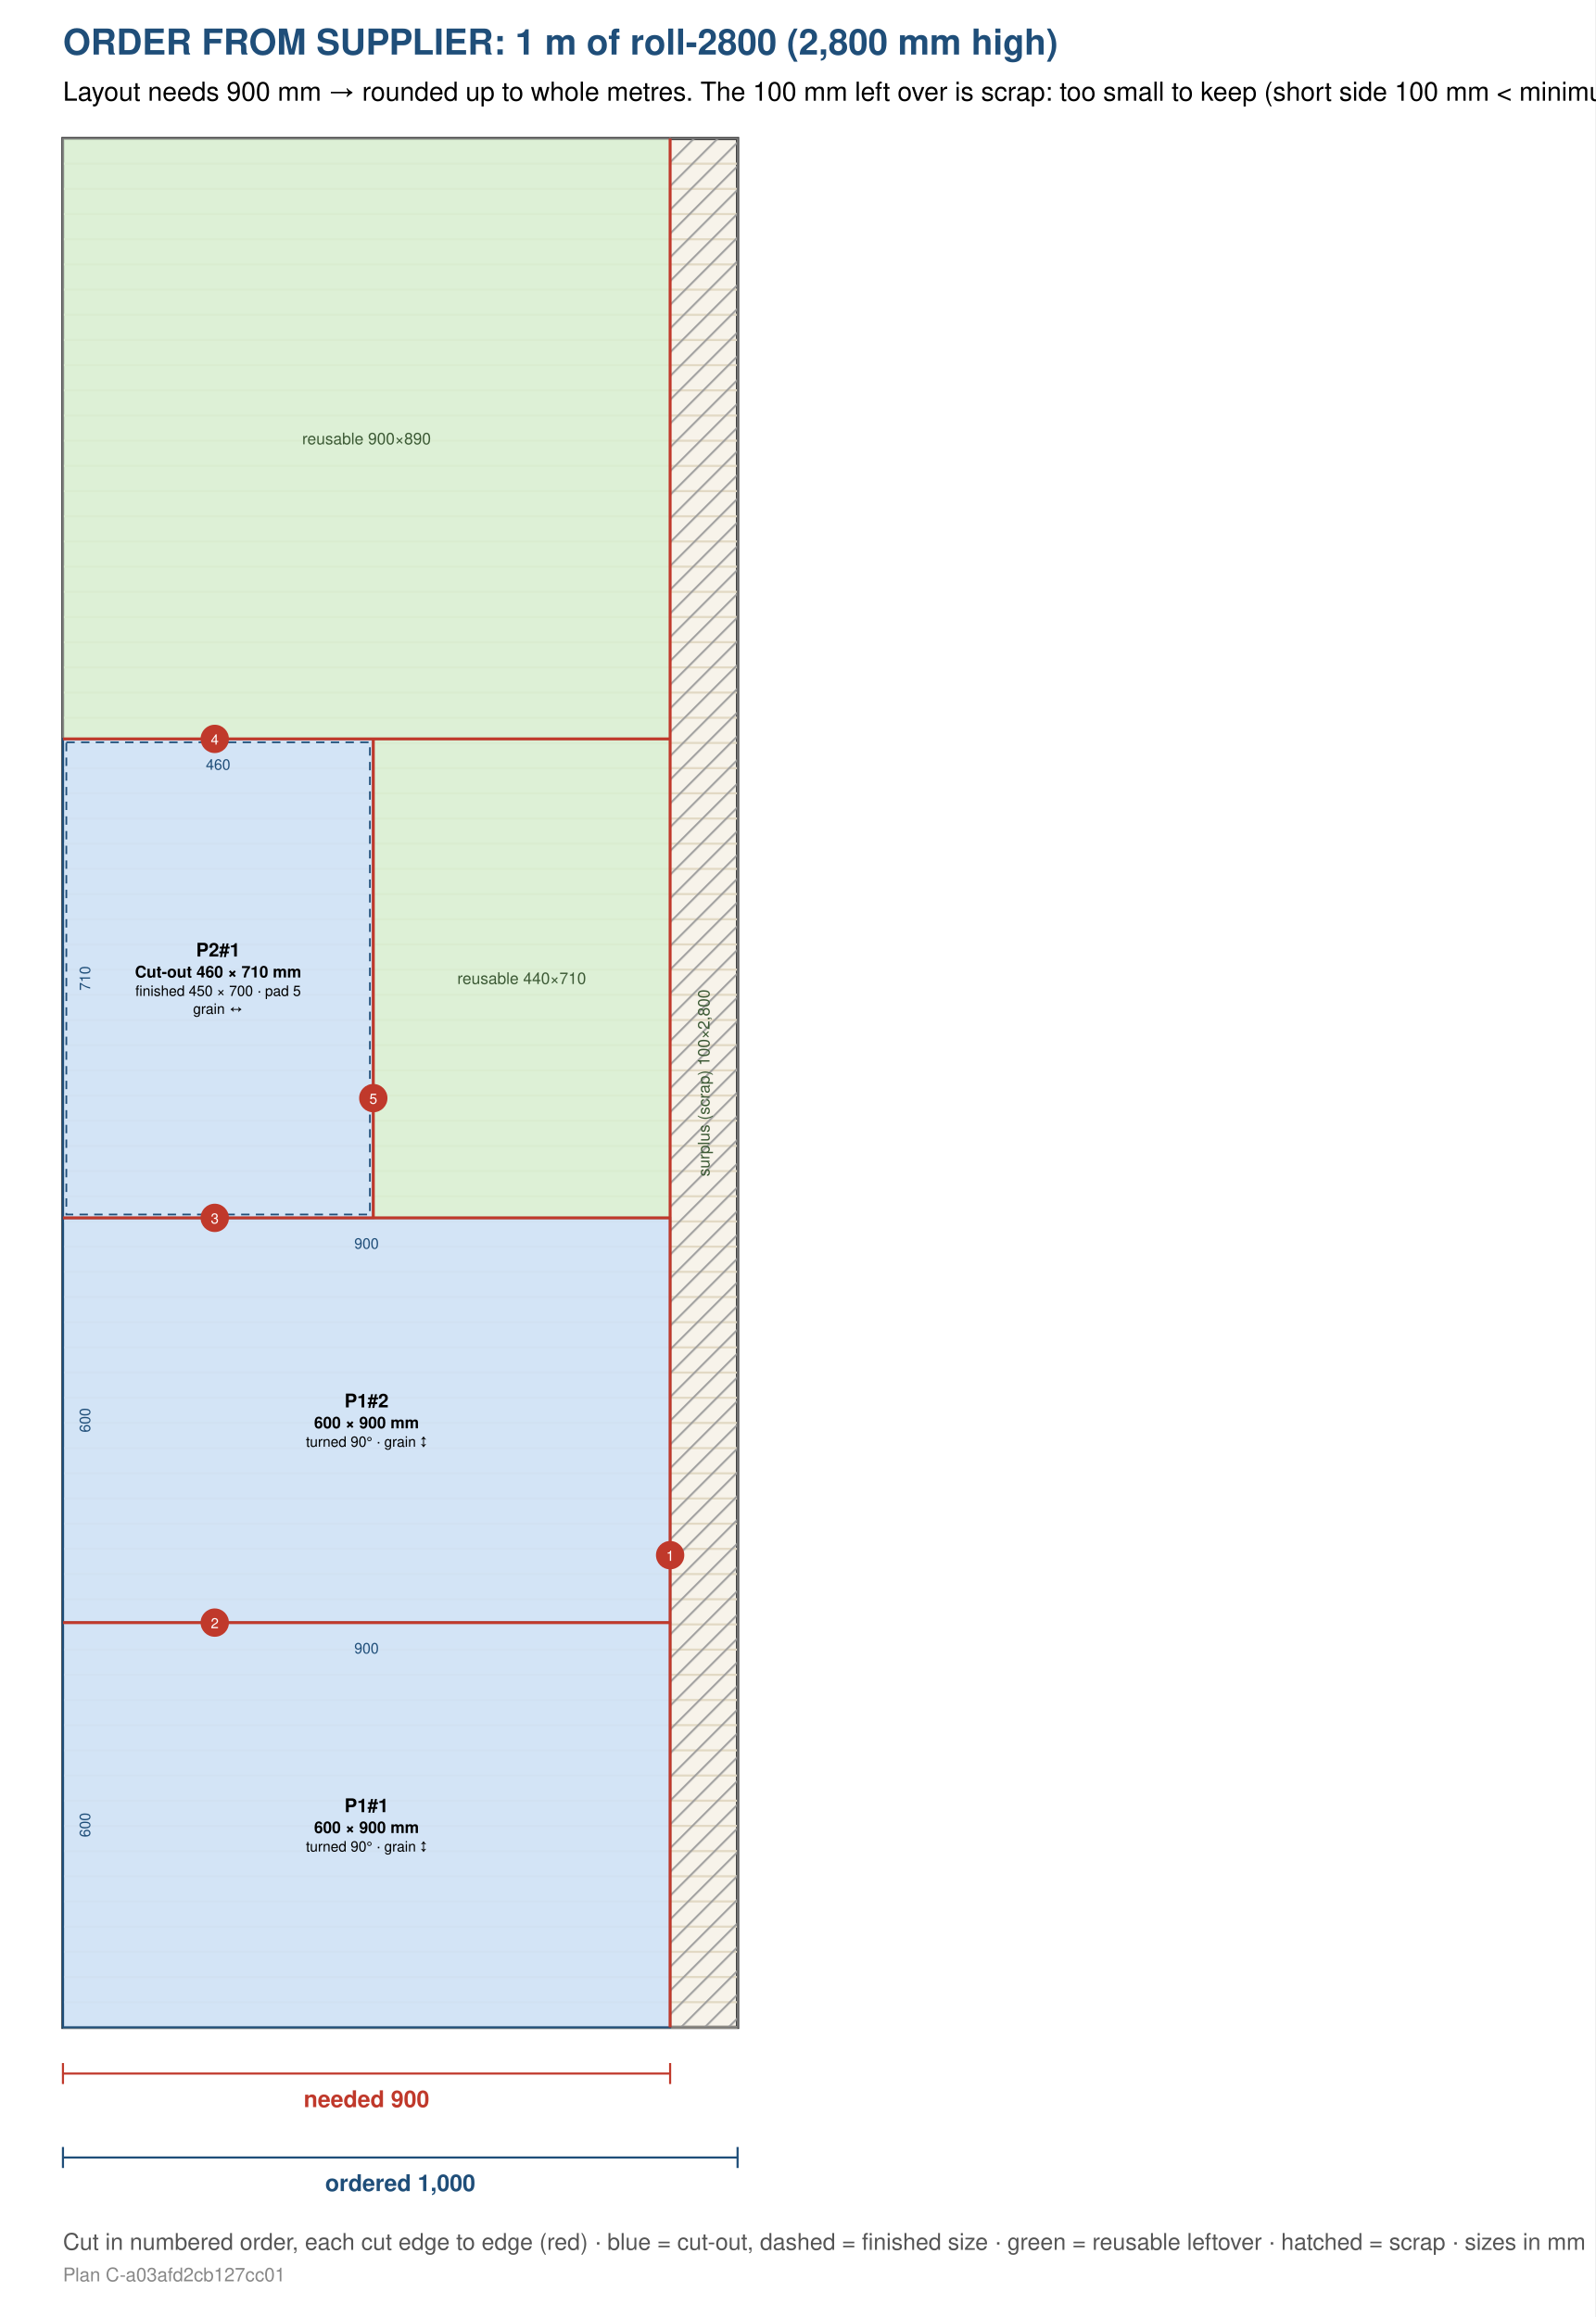
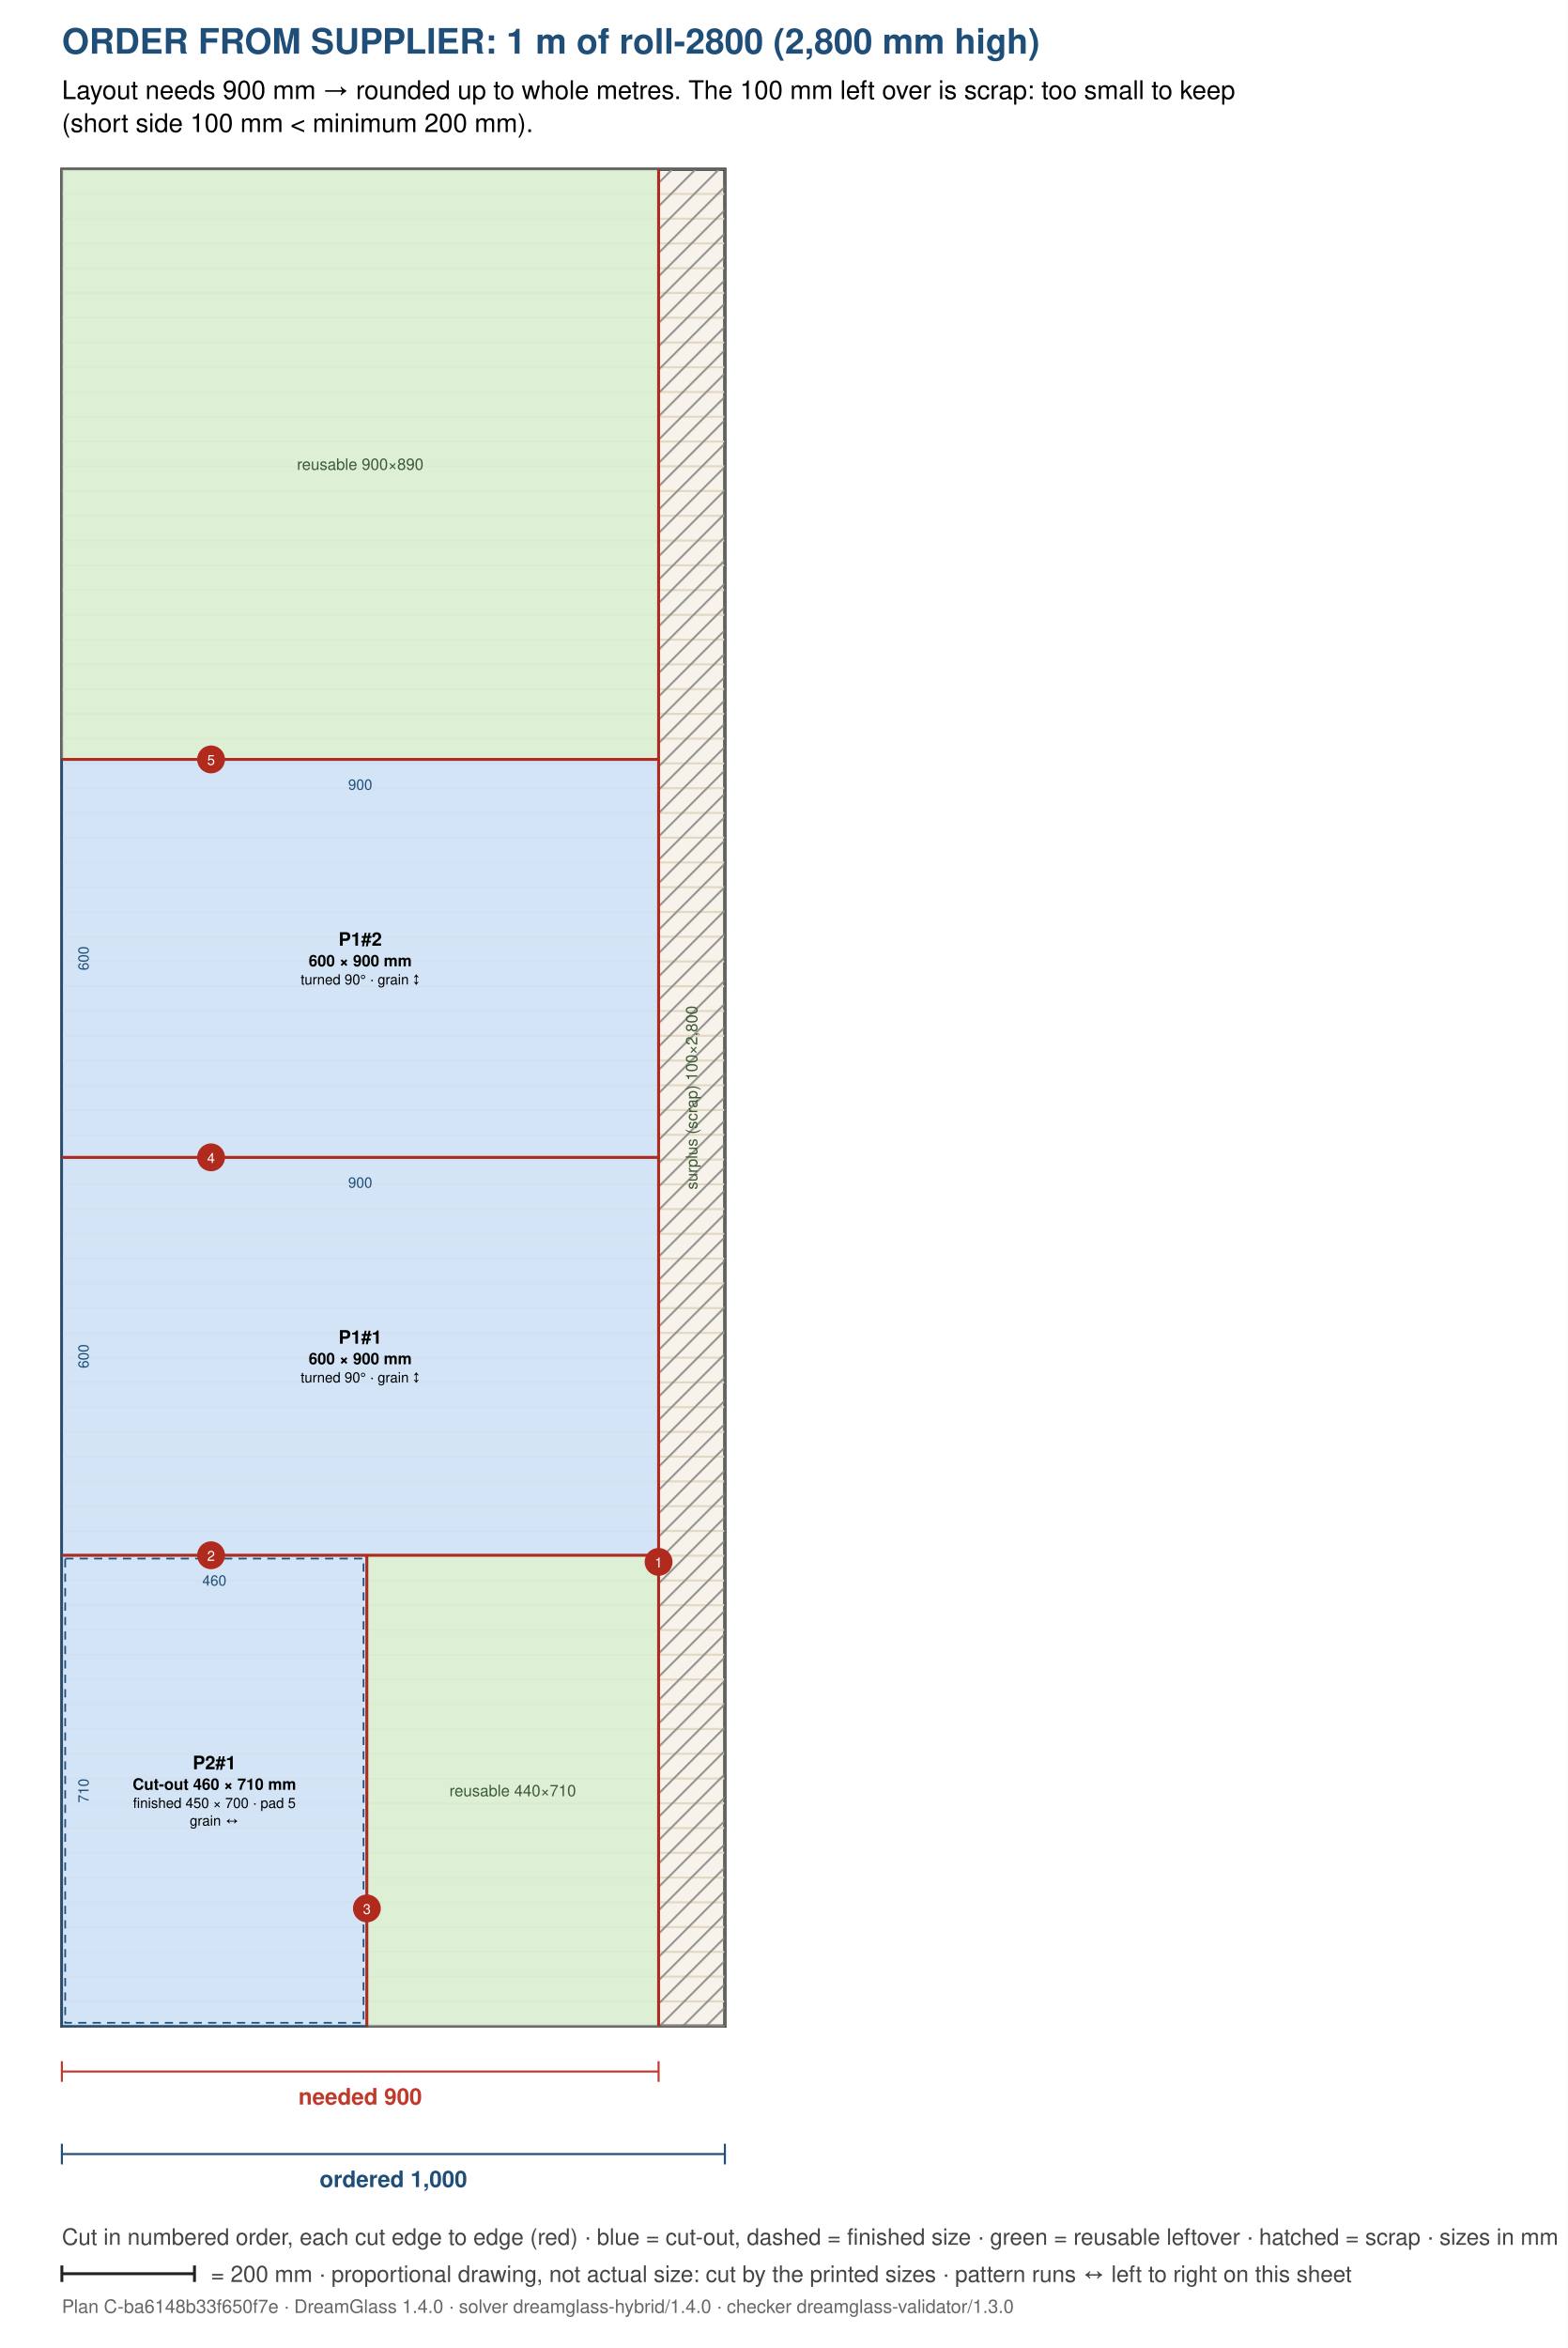
- <svg xmlns="http://www.w3.org/2000/svg" width="760" height="1104" viewBox="0 0 760 1104" font-family="Helvetica, Arial, sans-serif">
+ <svg xmlns="http://www.w3.org/2000/svg" width="760" height="1138" viewBox="0 0 760 1138" font-family="Helvetica, Arial, sans-serif" role="img" aria-label="Cutting sheet for new roll roll-2800, 1,000 mm long and 2,800 mm high: 3 pieces and 5 numbered cuts. The pieces, cuts and leftovers are also listed as tables with this drawing." data-drawing="ffb69638cf">
  <defs>
-     <pattern id="hatch" width="8" height="8" patternUnits="userSpaceOnUse" patternTransform="rotate(45)">
-       <line x1="0" y1="0" x2="0" y2="8" stroke="#9a9a9a" stroke-width="2" />
+     <pattern id="hatch-ffb69638cf" width="8" height="8" patternUnits="userSpaceOnUse" patternTransform="rotate(45)">
+       <line x1="0" y1="0" x2="0" y2="8" stroke="#8a8a8a" stroke-width="2" />
    </pattern>
  </defs>
  <rect width="100%" height="100%" fill="#ffffff" />
  <text x="30" y="26" font-size="17" font-weight="bold" fill="#1f4e79">ORDER FROM SUPPLIER: 1 m of roll-2800 (2,800 mm high)</text>
-   <text x="30" y="48" font-size="12.5">Layout needs 900 mm → rounded up to whole metres. The 100 mm left over is scrap: too small to keep (short side 100 mm &lt; minimum 200 mm).</text>
-   <rect x="30" y="66" width="321.43" height="900" fill="#f7f3ea" stroke="#222" stroke-width="1.5" />
+   <text x="30" y="48" font-size="12.5">Layout needs 900 mm → rounded up to whole metres. The 100 mm left over is scrap: too small to keep</text>
+   <text x="30" y="64" font-size="12.5">(short side 100 mm &lt; minimum 200 mm).</text>
+   <rect x="30" y="82" width="321.43" height="900" fill="#f7f3ea" stroke="#222" stroke-width="1.5" />
  <g stroke="#e2d9c4" stroke-width="1">
-     <line x1="30" y1="78" x2="351.43" y2="78" />
-     <line x1="30" y1="90" x2="351.43" y2="90" />
-     <line x1="30" y1="102" x2="351.43" y2="102" />
-     <line x1="30" y1="114" x2="351.43" y2="114" />
-     <line x1="30" y1="126" x2="351.43" y2="126" />
-     <line x1="30" y1="138" x2="351.43" y2="138" />
-     <line x1="30" y1="150" x2="351.43" y2="150" />
-     <line x1="30" y1="162" x2="351.43" y2="162" />
-     <line x1="30" y1="174" x2="351.43" y2="174" />
-     <line x1="30" y1="186" x2="351.43" y2="186" />
-     <line x1="30" y1="198" x2="351.43" y2="198" />
-     <line x1="30" y1="210" x2="351.43" y2="210" />
-     <line x1="30" y1="222" x2="351.43" y2="222" />
-     <line x1="30" y1="234" x2="351.43" y2="234" />
-     <line x1="30" y1="246" x2="351.43" y2="246" />
-     <line x1="30" y1="258" x2="351.43" y2="258" />
-     <line x1="30" y1="270" x2="351.43" y2="270" />
-     <line x1="30" y1="282" x2="351.43" y2="282" />
-     <line x1="30" y1="294" x2="351.43" y2="294" />
-     <line x1="30" y1="306" x2="351.43" y2="306" />
-     <line x1="30" y1="318" x2="351.43" y2="318" />
-     <line x1="30" y1="330" x2="351.43" y2="330" />
-     <line x1="30" y1="342" x2="351.43" y2="342" />
-     <line x1="30" y1="354" x2="351.43" y2="354" />
-     <line x1="30" y1="366" x2="351.43" y2="366" />
-     <line x1="30" y1="378" x2="351.43" y2="378" />
-     <line x1="30" y1="390" x2="351.43" y2="390" />
-     <line x1="30" y1="402" x2="351.43" y2="402" />
-     <line x1="30" y1="414" x2="351.43" y2="414" />
-     <line x1="30" y1="426" x2="351.43" y2="426" />
-     <line x1="30" y1="438" x2="351.43" y2="438" />
-     <line x1="30" y1="450" x2="351.43" y2="450" />
-     <line x1="30" y1="462" x2="351.43" y2="462" />
-     <line x1="30" y1="474" x2="351.43" y2="474" />
-     <line x1="30" y1="486" x2="351.43" y2="486" />
-     <line x1="30" y1="498" x2="351.43" y2="498" />
-     <line x1="30" y1="510" x2="351.43" y2="510" />
-     <line x1="30" y1="522" x2="351.43" y2="522" />
-     <line x1="30" y1="534" x2="351.43" y2="534" />
-     <line x1="30" y1="546" x2="351.43" y2="546" />
-     <line x1="30" y1="558" x2="351.43" y2="558" />
-     <line x1="30" y1="570" x2="351.43" y2="570" />
-     <line x1="30" y1="582" x2="351.43" y2="582" />
-     <line x1="30" y1="594" x2="351.43" y2="594" />
-     <line x1="30" y1="606" x2="351.43" y2="606" />
-     <line x1="30" y1="618" x2="351.43" y2="618" />
-     <line x1="30" y1="630" x2="351.43" y2="630" />
-     <line x1="30" y1="642" x2="351.43" y2="642" />
-     <line x1="30" y1="654" x2="351.43" y2="654" />
-     <line x1="30" y1="666" x2="351.43" y2="666" />
-     <line x1="30" y1="678" x2="351.43" y2="678" />
-     <line x1="30" y1="690" x2="351.43" y2="690" />
-     <line x1="30" y1="702" x2="351.43" y2="702" />
-     <line x1="30" y1="714" x2="351.43" y2="714" />
-     <line x1="30" y1="726" x2="351.43" y2="726" />
-     <line x1="30" y1="738" x2="351.43" y2="738" />
-     <line x1="30" y1="750" x2="351.43" y2="750" />
-     <line x1="30" y1="762" x2="351.43" y2="762" />
-     <line x1="30" y1="774" x2="351.43" y2="774" />
-     <line x1="30" y1="786" x2="351.43" y2="786" />
-     <line x1="30" y1="798" x2="351.43" y2="798" />
-     <line x1="30" y1="810" x2="351.43" y2="810" />
-     <line x1="30" y1="822" x2="351.43" y2="822" />
-     <line x1="30" y1="834" x2="351.43" y2="834" />
-     <line x1="30" y1="846" x2="351.43" y2="846" />
-     <line x1="30" y1="858" x2="351.43" y2="858" />
-     <line x1="30" y1="870" x2="351.43" y2="870" />
-     <line x1="30" y1="882" x2="351.43" y2="882" />
-     <line x1="30" y1="894" x2="351.43" y2="894" />
-     <line x1="30" y1="906" x2="351.43" y2="906" />
-     <line x1="30" y1="918" x2="351.43" y2="918" />
-     <line x1="30" y1="930" x2="351.43" y2="930" />
-     <line x1="30" y1="942" x2="351.43" y2="942" />
-     <line x1="30" y1="954" x2="351.43" y2="954" />
-     <line x1="30" y1="966" x2="351.43" y2="966" />
+     <line x1="30" y1="94" x2="351.43" y2="94" />
+     <line x1="30" y1="106" x2="351.43" y2="106" />
+     <line x1="30" y1="118" x2="351.43" y2="118" />
+     <line x1="30" y1="130" x2="351.43" y2="130" />
+     <line x1="30" y1="142" x2="351.43" y2="142" />
+     <line x1="30" y1="154" x2="351.43" y2="154" />
+     <line x1="30" y1="166" x2="351.43" y2="166" />
+     <line x1="30" y1="178" x2="351.43" y2="178" />
+     <line x1="30" y1="190" x2="351.43" y2="190" />
+     <line x1="30" y1="202" x2="351.43" y2="202" />
+     <line x1="30" y1="214" x2="351.43" y2="214" />
+     <line x1="30" y1="226" x2="351.43" y2="226" />
+     <line x1="30" y1="238" x2="351.43" y2="238" />
+     <line x1="30" y1="250" x2="351.43" y2="250" />
+     <line x1="30" y1="262" x2="351.43" y2="262" />
+     <line x1="30" y1="274" x2="351.43" y2="274" />
+     <line x1="30" y1="286" x2="351.43" y2="286" />
+     <line x1="30" y1="298" x2="351.43" y2="298" />
+     <line x1="30" y1="310" x2="351.43" y2="310" />
+     <line x1="30" y1="322" x2="351.43" y2="322" />
+     <line x1="30" y1="334" x2="351.43" y2="334" />
+     <line x1="30" y1="346" x2="351.43" y2="346" />
+     <line x1="30" y1="358" x2="351.43" y2="358" />
+     <line x1="30" y1="370" x2="351.43" y2="370" />
+     <line x1="30" y1="382" x2="351.43" y2="382" />
+     <line x1="30" y1="394" x2="351.43" y2="394" />
+     <line x1="30" y1="406" x2="351.43" y2="406" />
+     <line x1="30" y1="418" x2="351.43" y2="418" />
+     <line x1="30" y1="430" x2="351.43" y2="430" />
+     <line x1="30" y1="442" x2="351.43" y2="442" />
+     <line x1="30" y1="454" x2="351.43" y2="454" />
+     <line x1="30" y1="466" x2="351.43" y2="466" />
+     <line x1="30" y1="478" x2="351.43" y2="478" />
+     <line x1="30" y1="490" x2="351.43" y2="490" />
+     <line x1="30" y1="502" x2="351.43" y2="502" />
+     <line x1="30" y1="514" x2="351.43" y2="514" />
+     <line x1="30" y1="526" x2="351.43" y2="526" />
+     <line x1="30" y1="538" x2="351.43" y2="538" />
+     <line x1="30" y1="550" x2="351.43" y2="550" />
+     <line x1="30" y1="562" x2="351.43" y2="562" />
+     <line x1="30" y1="574" x2="351.43" y2="574" />
+     <line x1="30" y1="586" x2="351.43" y2="586" />
+     <line x1="30" y1="598" x2="351.43" y2="598" />
+     <line x1="30" y1="610" x2="351.43" y2="610" />
+     <line x1="30" y1="622" x2="351.43" y2="622" />
+     <line x1="30" y1="634" x2="351.43" y2="634" />
+     <line x1="30" y1="646" x2="351.43" y2="646" />
+     <line x1="30" y1="658" x2="351.43" y2="658" />
+     <line x1="30" y1="670" x2="351.43" y2="670" />
+     <line x1="30" y1="682" x2="351.43" y2="682" />
+     <line x1="30" y1="694" x2="351.43" y2="694" />
+     <line x1="30" y1="706" x2="351.43" y2="706" />
+     <line x1="30" y1="718" x2="351.43" y2="718" />
+     <line x1="30" y1="730" x2="351.43" y2="730" />
+     <line x1="30" y1="742" x2="351.43" y2="742" />
+     <line x1="30" y1="754" x2="351.43" y2="754" />
+     <line x1="30" y1="766" x2="351.43" y2="766" />
+     <line x1="30" y1="778" x2="351.43" y2="778" />
+     <line x1="30" y1="790" x2="351.43" y2="790" />
+     <line x1="30" y1="802" x2="351.43" y2="802" />
+     <line x1="30" y1="814" x2="351.43" y2="814" />
+     <line x1="30" y1="826" x2="351.43" y2="826" />
+     <line x1="30" y1="838" x2="351.43" y2="838" />
+     <line x1="30" y1="850" x2="351.43" y2="850" />
+     <line x1="30" y1="862" x2="351.43" y2="862" />
+     <line x1="30" y1="874" x2="351.43" y2="874" />
+     <line x1="30" y1="886" x2="351.43" y2="886" />
+     <line x1="30" y1="898" x2="351.43" y2="898" />
+     <line x1="30" y1="910" x2="351.43" y2="910" />
+     <line x1="30" y1="922" x2="351.43" y2="922" />
+     <line x1="30" y1="934" x2="351.43" y2="934" />
+     <line x1="30" y1="946" x2="351.43" y2="946" />
+     <line x1="30" y1="958" x2="351.43" y2="958" />
+     <line x1="30" y1="970" x2="351.43" y2="970" />
+     <line x1="30" y1="982" x2="351.43" y2="982" />
  </g>
-   <rect x="177.86" y="352.07" width="141.43" height="228.21" fill="#d8f0d2" fill-opacity="0.85" stroke="#7a7a7a" stroke-width="0.8" />
-   <text x="248.57" y="468.86" font-size="7.65" text-anchor="middle" fill="#3c5a35">reusable 440×710</text>
-   <rect x="30" y="66" width="289.29" height="286.07" fill="#d8f0d2" fill-opacity="0.85" stroke="#7a7a7a" stroke-width="0.8" />
-   <text x="174.64" y="211.71" font-size="7.65" text-anchor="middle" fill="#3c5a35">reusable 900×890</text>
-   <rect x="319.29" y="66" width="32.14" height="900" fill="url(#hatch)" fill-opacity="0.85" stroke="#7a7a7a" stroke-width="0.8" />
-   <text x="335.36" y="518.68" font-size="7.65" text-anchor="middle" fill="#3c5a35" transform="rotate(-90 335.36 516)">surplus (scrap) 100×2,800</text>
-   <rect x="30" y="773.14" width="289.29" height="192.86" fill="#cfe2f7" fill-opacity="0.9" stroke="#1f4e79" stroke-width="1" />
-   <text x="174.64" y="787.84" font-size="7" text-anchor="middle" fill="#1f4e79">900</text>
-   <text x="42.95" y="869.57" font-size="7" text-anchor="middle" fill="#1f4e79" transform="rotate(-90 42.95 869.57)">600</text>
-   <text x="174.64" y="863.44" font-size="9" font-weight="bold" text-anchor="middle">P1#1</text>
-   <text x="174.64" y="873.41" font-size="7.65" font-weight="bold" text-anchor="middle">600 × 900 mm</text>
-   <text x="174.64" y="882.2" font-size="6.84" text-anchor="middle">turned 90° · grain ↕</text>
-   <rect x="30" y="580.29" width="289.29" height="192.86" fill="#cfe2f7" fill-opacity="0.9" stroke="#1f4e79" stroke-width="1" />
-   <text x="174.64" y="594.99" font-size="7" text-anchor="middle" fill="#1f4e79">900</text>
-   <text x="42.95" y="676.71" font-size="7" text-anchor="middle" fill="#1f4e79" transform="rotate(-90 42.95 676.71)">600</text>
-   <text x="174.64" y="670.58" font-size="9" font-weight="bold" text-anchor="middle">P1#2</text>
-   <text x="174.64" y="680.55" font-size="7.65" font-weight="bold" text-anchor="middle">600 × 900 mm</text>
-   <text x="174.64" y="689.34" font-size="6.84" text-anchor="middle">turned 90° · grain ↕</text>
-   <rect x="30" y="352.07" width="147.86" height="228.21" fill="#cfe2f7" fill-opacity="0.9" stroke="#1f4e79" stroke-width="1" />
-   <rect x="31.61" y="353.68" width="144.64" height="225" fill="none" stroke="#1f4e79" stroke-dasharray="4 3" stroke-width="0.8" />
-   <text x="103.93" y="366.77" font-size="7" text-anchor="middle" fill="#1f4e79">460</text>
-   <text x="42.95" y="466.18" font-size="7" text-anchor="middle" fill="#1f4e79" transform="rotate(-90 42.95 466.18)">710</text>
-   <text x="103.93" y="455.77" font-size="9" font-weight="bold" text-anchor="middle">P2#1</text>
-   <text x="103.93" y="465.74" font-size="7.65" font-weight="bold" text-anchor="middle">Cut-out 460 × 710 mm</text>
-   <text x="103.93" y="474.53" font-size="6.84" text-anchor="middle">finished 450 × 700 · pad 5</text>
-   <text x="103.93" y="483.08" font-size="6.84" text-anchor="middle">grain ↔</text>
-   <line x1="319.29" y1="966" x2="319.29" y2="66" stroke="#c0392b" stroke-width="1.4" />
-   <circle cx="319.29" cy="741" r="6.75" fill="#c0392b" />
-   <text x="319.29" y="743.7" font-size="6.75" text-anchor="middle" fill="#fff">1</text>
-   <line x1="30" y1="773.14" x2="319.29" y2="773.14" stroke="#c0392b" stroke-width="1.4" />
-   <circle cx="102.32" cy="773.14" r="6.75" fill="#c0392b" />
-   <text x="102.32" y="775.84" font-size="6.75" text-anchor="middle" fill="#fff">2</text>
-   <line x1="30" y1="580.29" x2="319.29" y2="580.29" stroke="#c0392b" stroke-width="1.4" />
-   <circle cx="102.32" cy="580.29" r="6.75" fill="#c0392b" />
-   <text x="102.32" y="582.99" font-size="6.75" text-anchor="middle" fill="#fff">3</text>
-   <line x1="30" y1="352.07" x2="319.29" y2="352.07" stroke="#c0392b" stroke-width="1.4" />
-   <circle cx="102.32" cy="352.07" r="6.75" fill="#c0392b" />
-   <text x="102.32" y="354.77" font-size="6.75" text-anchor="middle" fill="#fff">4</text>
-   <line x1="177.86" y1="580.29" x2="177.86" y2="352.07" stroke="#c0392b" stroke-width="1.4" />
-   <circle cx="177.86" cy="523.23" r="6.75" fill="#c0392b" />
-   <text x="177.86" y="525.93" font-size="6.75" text-anchor="middle" fill="#fff">5</text>
+   <rect data-leftover="new-roll:roll-2800/r1" x="177.86" y="753.79" width="141.43" height="228.21" fill="#d8f0d2" fill-opacity="0.85" stroke="#6a6a6a" stroke-width="0.8" />
+   <text x="248.57" y="870.57" font-size="7.65" text-anchor="middle" fill="#3c5a35">reusable 440×710</text>
+   <rect data-leftover="new-roll:roll-2800/r2" x="30" y="82" width="289.29" height="286.07" fill="#d8f0d2" fill-opacity="0.85" stroke="#6a6a6a" stroke-width="0.8" />
+   <text x="174.64" y="227.71" font-size="7.65" text-anchor="middle" fill="#3c5a35">reusable 900×890</text>
+   <rect data-leftover="new-roll:roll-2800/r3" x="319.29" y="82" width="32.14" height="900" fill="url(#hatch-ffb69638cf)" fill-opacity="0.85" stroke="#6a6a6a" stroke-width="0.8" />
+   <text x="335.36" y="534.68" font-size="7.65" text-anchor="middle" fill="#3c5a35" transform="rotate(-90 335.36 532)">surplus (scrap) 100×2,800</text>
+   <rect data-piece="P2#1" x="30" y="753.79" width="147.86" height="228.21" fill="#cfe2f7" fill-opacity="0.9" stroke="#1f4e79" stroke-width="1" />
+   <rect x="31.61" y="755.39" width="144.64" height="225" fill="none" stroke="#1f4e79" stroke-dasharray="4 3" stroke-width="0.8" />
+   <text x="103.93" y="768.49" font-size="7" text-anchor="middle" fill="#1f4e79">460</text>
+   <text x="42.95" y="867.89" font-size="7" text-anchor="middle" fill="#1f4e79" transform="rotate(-90 42.95 867.89)">710</text>
+   <text x="103.93" y="857.49" font-size="9" font-weight="bold" text-anchor="middle">P2#1</text>
+   <text x="103.93" y="867.45" font-size="7.65" font-weight="bold" text-anchor="middle">Cut-out 460 × 710 mm</text>
+   <text x="103.93" y="876.25" font-size="6.84" text-anchor="middle">finished 450 × 700 · pad 5</text>
+   <text x="103.93" y="884.8" font-size="6.84" text-anchor="middle">grain ↔</text>
+   <rect data-piece="P1#1" x="30" y="560.93" width="289.29" height="192.86" fill="#cfe2f7" fill-opacity="0.9" stroke="#1f4e79" stroke-width="1" />
+   <text x="174.64" y="575.63" font-size="7" text-anchor="middle" fill="#1f4e79">900</text>
+   <text x="42.95" y="657.36" font-size="7" text-anchor="middle" fill="#1f4e79" transform="rotate(-90 42.95 657.36)">600</text>
+   <text x="174.64" y="651.23" font-size="9" font-weight="bold" text-anchor="middle">P1#1</text>
+   <text x="174.64" y="661.19" font-size="7.65" font-weight="bold" text-anchor="middle">600 × 900 mm</text>
+   <text x="174.64" y="669.99" font-size="6.84" text-anchor="middle">turned 90° · grain ↕</text>
+   <rect data-piece="P1#2" x="30" y="368.07" width="289.29" height="192.86" fill="#cfe2f7" fill-opacity="0.9" stroke="#1f4e79" stroke-width="1" />
+   <text x="174.64" y="382.77" font-size="7" text-anchor="middle" fill="#1f4e79">900</text>
+   <text x="42.95" y="464.5" font-size="7" text-anchor="middle" fill="#1f4e79" transform="rotate(-90 42.95 464.5)">600</text>
+   <text x="174.64" y="458.37" font-size="9" font-weight="bold" text-anchor="middle">P1#2</text>
+   <text x="174.64" y="468.34" font-size="7.65" font-weight="bold" text-anchor="middle">600 × 900 mm</text>
+   <text x="174.64" y="477.13" font-size="6.84" text-anchor="middle">turned 90° · grain ↕</text>
+   <g data-cut="1">
+     <line x1="319.29" y1="982" x2="319.29" y2="82" stroke="#b02a1d" stroke-width="1.4" />
+     <circle cx="319.29" cy="757" r="6.75" fill="#b02a1d" />
+     <text x="319.29" y="759.7" font-size="6.75" text-anchor="middle" fill="#fff">1</text>
+   </g>
+   <g data-cut="2">
+     <line x1="30" y1="753.79" x2="319.29" y2="753.79" stroke="#b02a1d" stroke-width="1.4" />
+     <circle cx="102.32" cy="753.79" r="6.75" fill="#b02a1d" />
+     <text x="102.32" y="756.49" font-size="6.75" text-anchor="middle" fill="#fff">2</text>
+   </g>
+   <g data-cut="3">
+     <line x1="177.86" y1="982" x2="177.86" y2="753.79" stroke="#b02a1d" stroke-width="1.4" />
+     <circle cx="177.86" cy="924.95" r="6.75" fill="#b02a1d" />
+     <text x="177.86" y="927.65" font-size="6.75" text-anchor="middle" fill="#fff">3</text>
+   </g>
+   <g data-cut="4">
+     <line x1="30" y1="560.93" x2="319.29" y2="560.93" stroke="#b02a1d" stroke-width="1.4" />
+     <circle cx="102.32" cy="560.93" r="6.75" fill="#b02a1d" />
+     <text x="102.32" y="563.63" font-size="6.75" text-anchor="middle" fill="#fff">4</text>
+   </g>
+   <g data-cut="5">
+     <line x1="30" y1="368.07" x2="319.29" y2="368.07" stroke="#b02a1d" stroke-width="1.4" />
+     <circle cx="102.32" cy="368.07" r="6.75" fill="#b02a1d" />
+     <text x="102.32" y="370.77" font-size="6.75" text-anchor="middle" fill="#fff">5</text>
+   </g>
  <g stroke="#c0392b" stroke-width="1">
-     <line x1="30" y1="988" x2="319.29" y2="988" />
-     <line x1="30" y1="983" x2="30" y2="993" />
-     <line x1="319.29" y1="983" x2="319.29" y2="993" />
+     <line x1="30" y1="1004" x2="319.29" y2="1004" />
+     <line x1="30" y1="999" x2="30" y2="1009" />
+     <line x1="319.29" y1="999" x2="319.29" y2="1009" />
  </g>
-   <text x="174.64" y="1004" font-size="11" font-weight="bold" fill="#c0392b" text-anchor="middle">needed 900</text>
+   <text x="174.64" y="1020" font-size="11" font-weight="bold" fill="#c0392b" text-anchor="middle">needed 900</text>
  <g stroke="#1f4e79" stroke-width="1">
-     <line x1="30" y1="1028" x2="351.43" y2="1028" />
-     <line x1="30" y1="1023" x2="30" y2="1033" />
-     <line x1="351.43" y1="1023" x2="351.43" y2="1033" />
+     <line x1="30" y1="1044" x2="351.43" y2="1044" />
+     <line x1="30" y1="1039" x2="30" y2="1049" />
+     <line x1="351.43" y1="1039" x2="351.43" y2="1049" />
  </g>
-   <text x="190.71" y="1044" font-size="11" font-weight="bold" fill="#1f4e79" text-anchor="middle">ordered 1,000</text>
-   <text x="30" y="1072" font-size="11" fill="#555">Cut in numbered order, each cut edge to edge (red) · blue = cut-out, dashed = finished size · green = reusable leftover · hatched = scrap · sizes in mm</text>
-   <text x="30" y="1087" font-size="9" fill="#888">Plan C-a03afd2cb127cc01</text>
+   <text x="190.71" y="1060" font-size="11" font-weight="bold" fill="#1f4e79" text-anchor="middle">ordered 1,000</text>
+   <text x="30" y="1088" font-size="11" fill="#444">Cut in numbered order, each cut edge to edge (red) · blue = cut-out, dashed = finished size · green = reusable leftover · hatched = scrap · sizes in mm</text>
+   <g stroke="#222" stroke-width="1.4">
+     <line x1="30" y1="1102" x2="94.29" y2="1102" />
+     <line x1="30" y1="1098" x2="30" y2="1106" />
+     <line x1="94.29" y1="1098" x2="94.29" y2="1106" />
+   </g>
+   <text x="102.29" y="1106" font-size="11" fill="#444">= 200 mm · proportional drawing, not actual size: cut by the printed sizes · pattern runs ↔ left to right on this sheet</text>
+   <text x="30" y="1121" font-size="9" fill="#666">Plan C-ba6148b33f650f7e · DreamGlass 1.4.0 · solver dreamglass-hybrid/1.4.0 · checker dreamglass-validator/1.3.0</text>
</svg>
